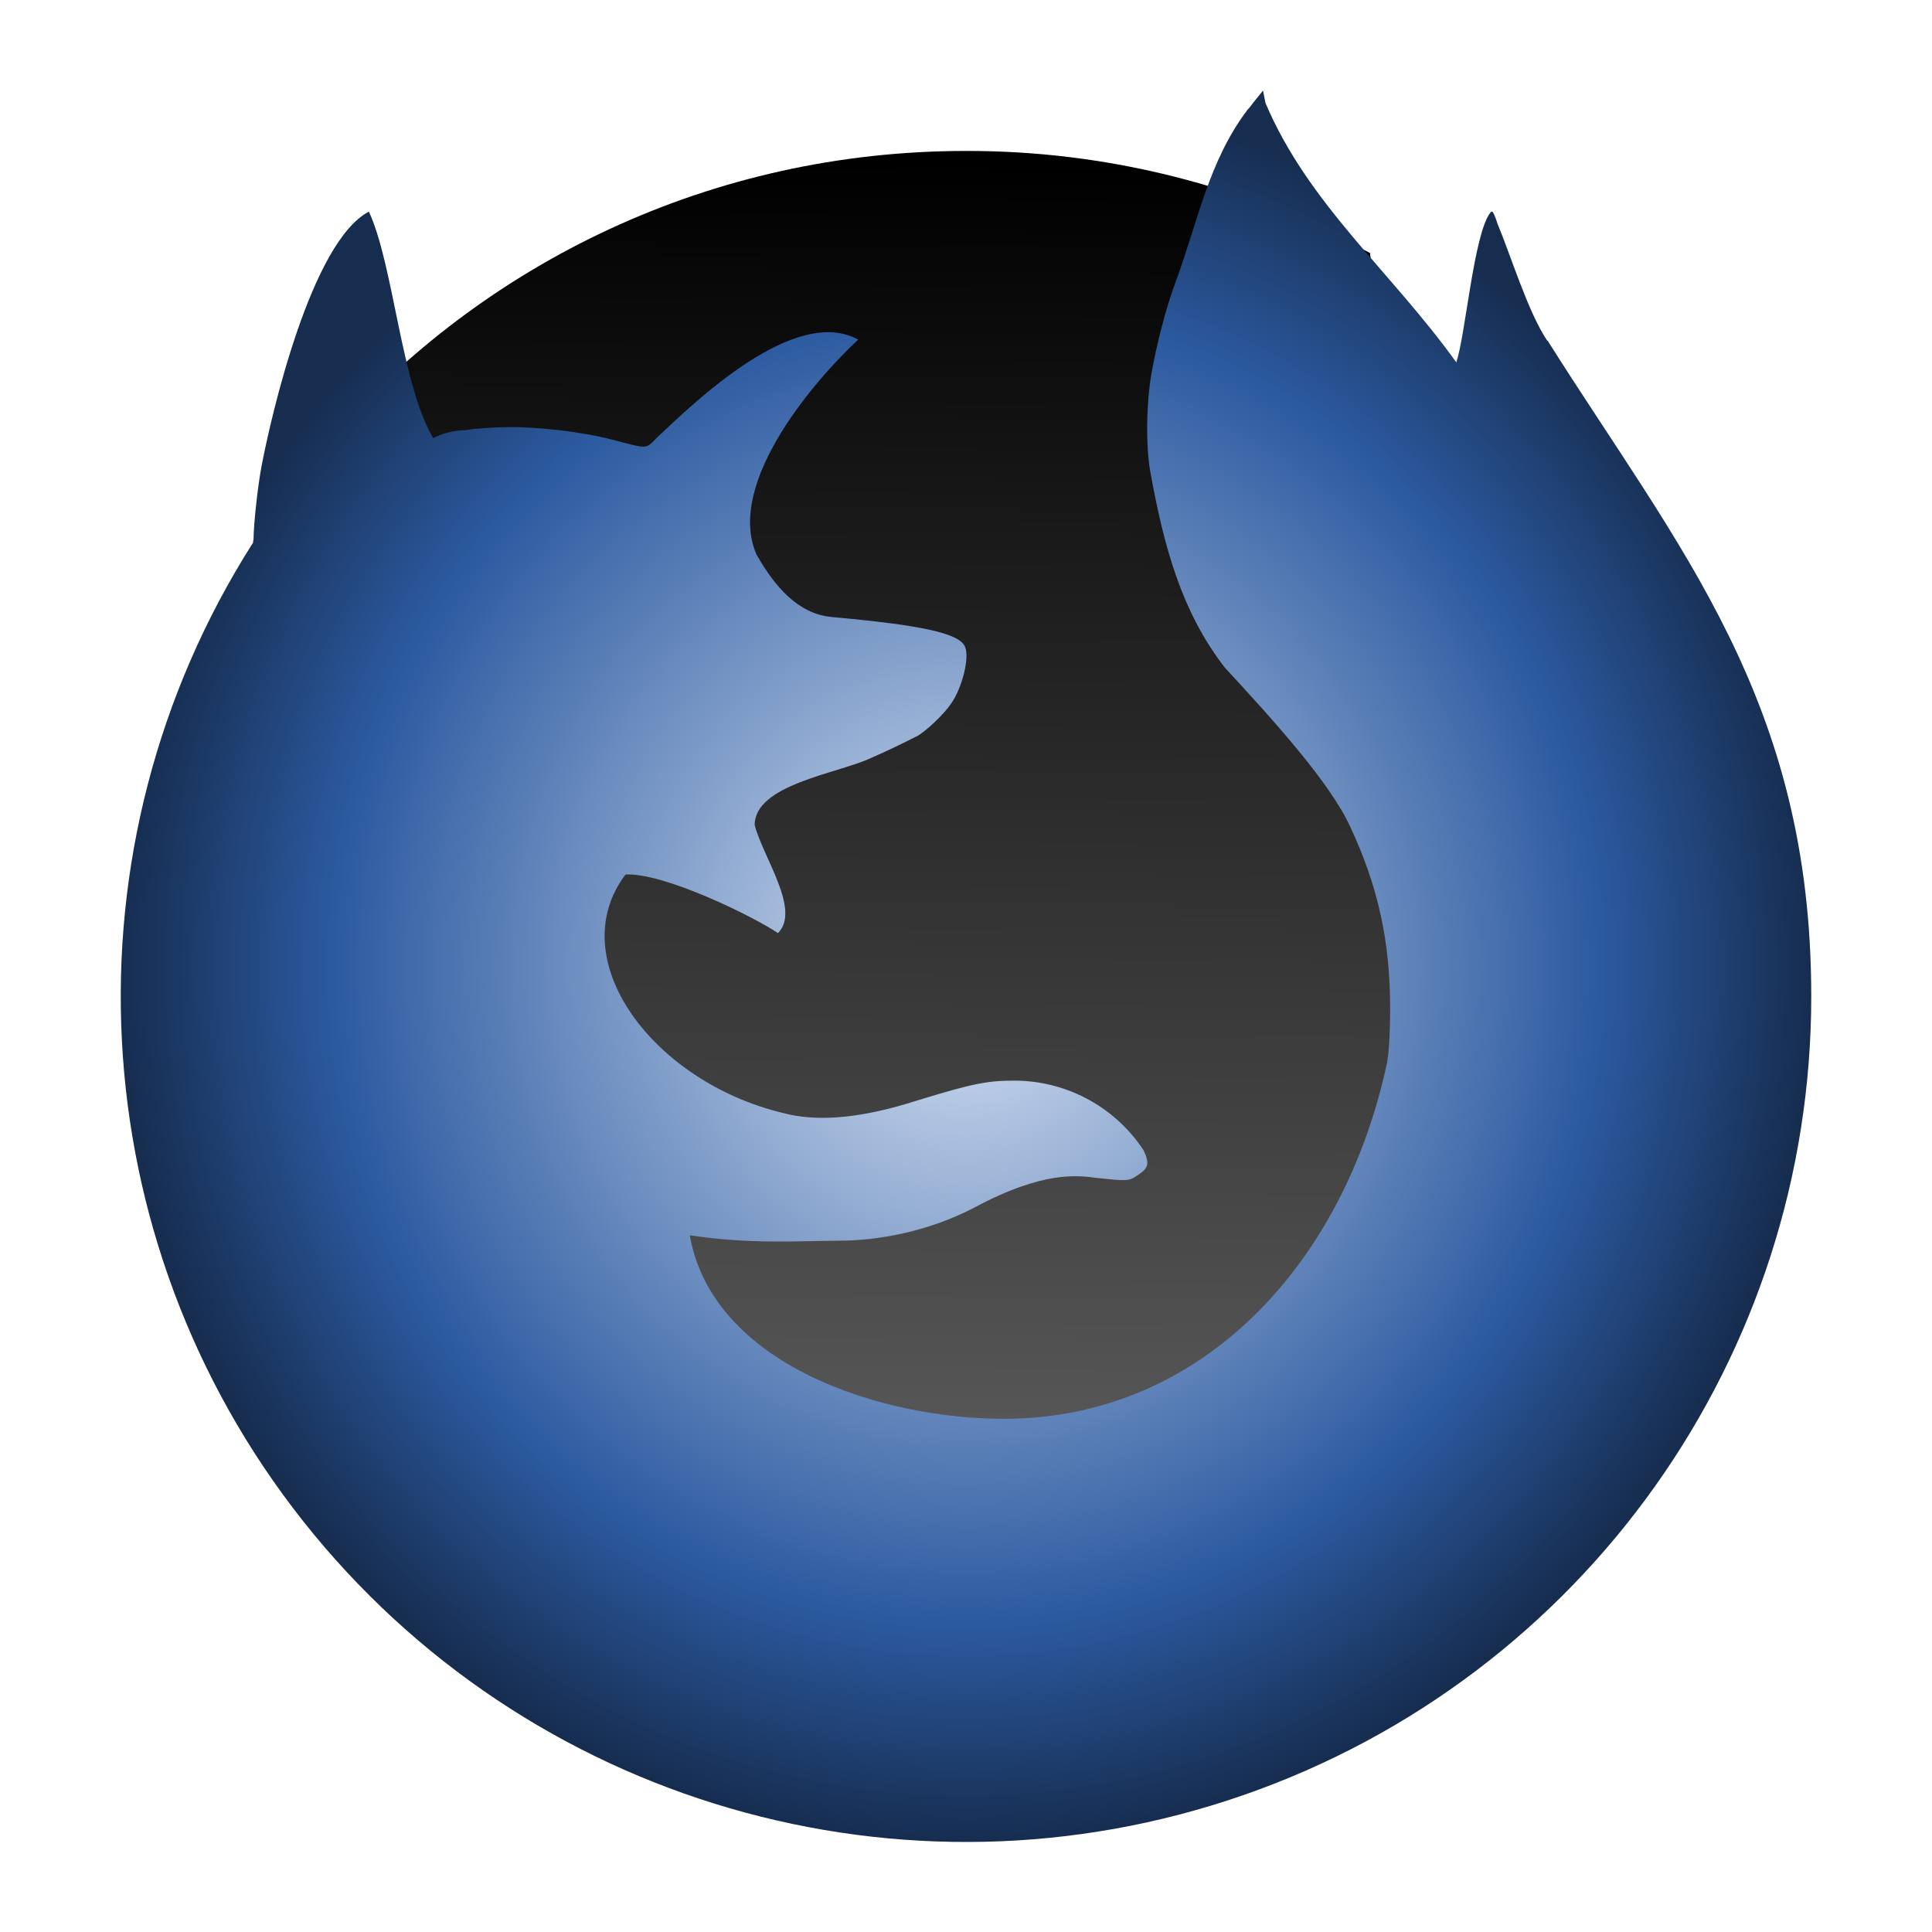
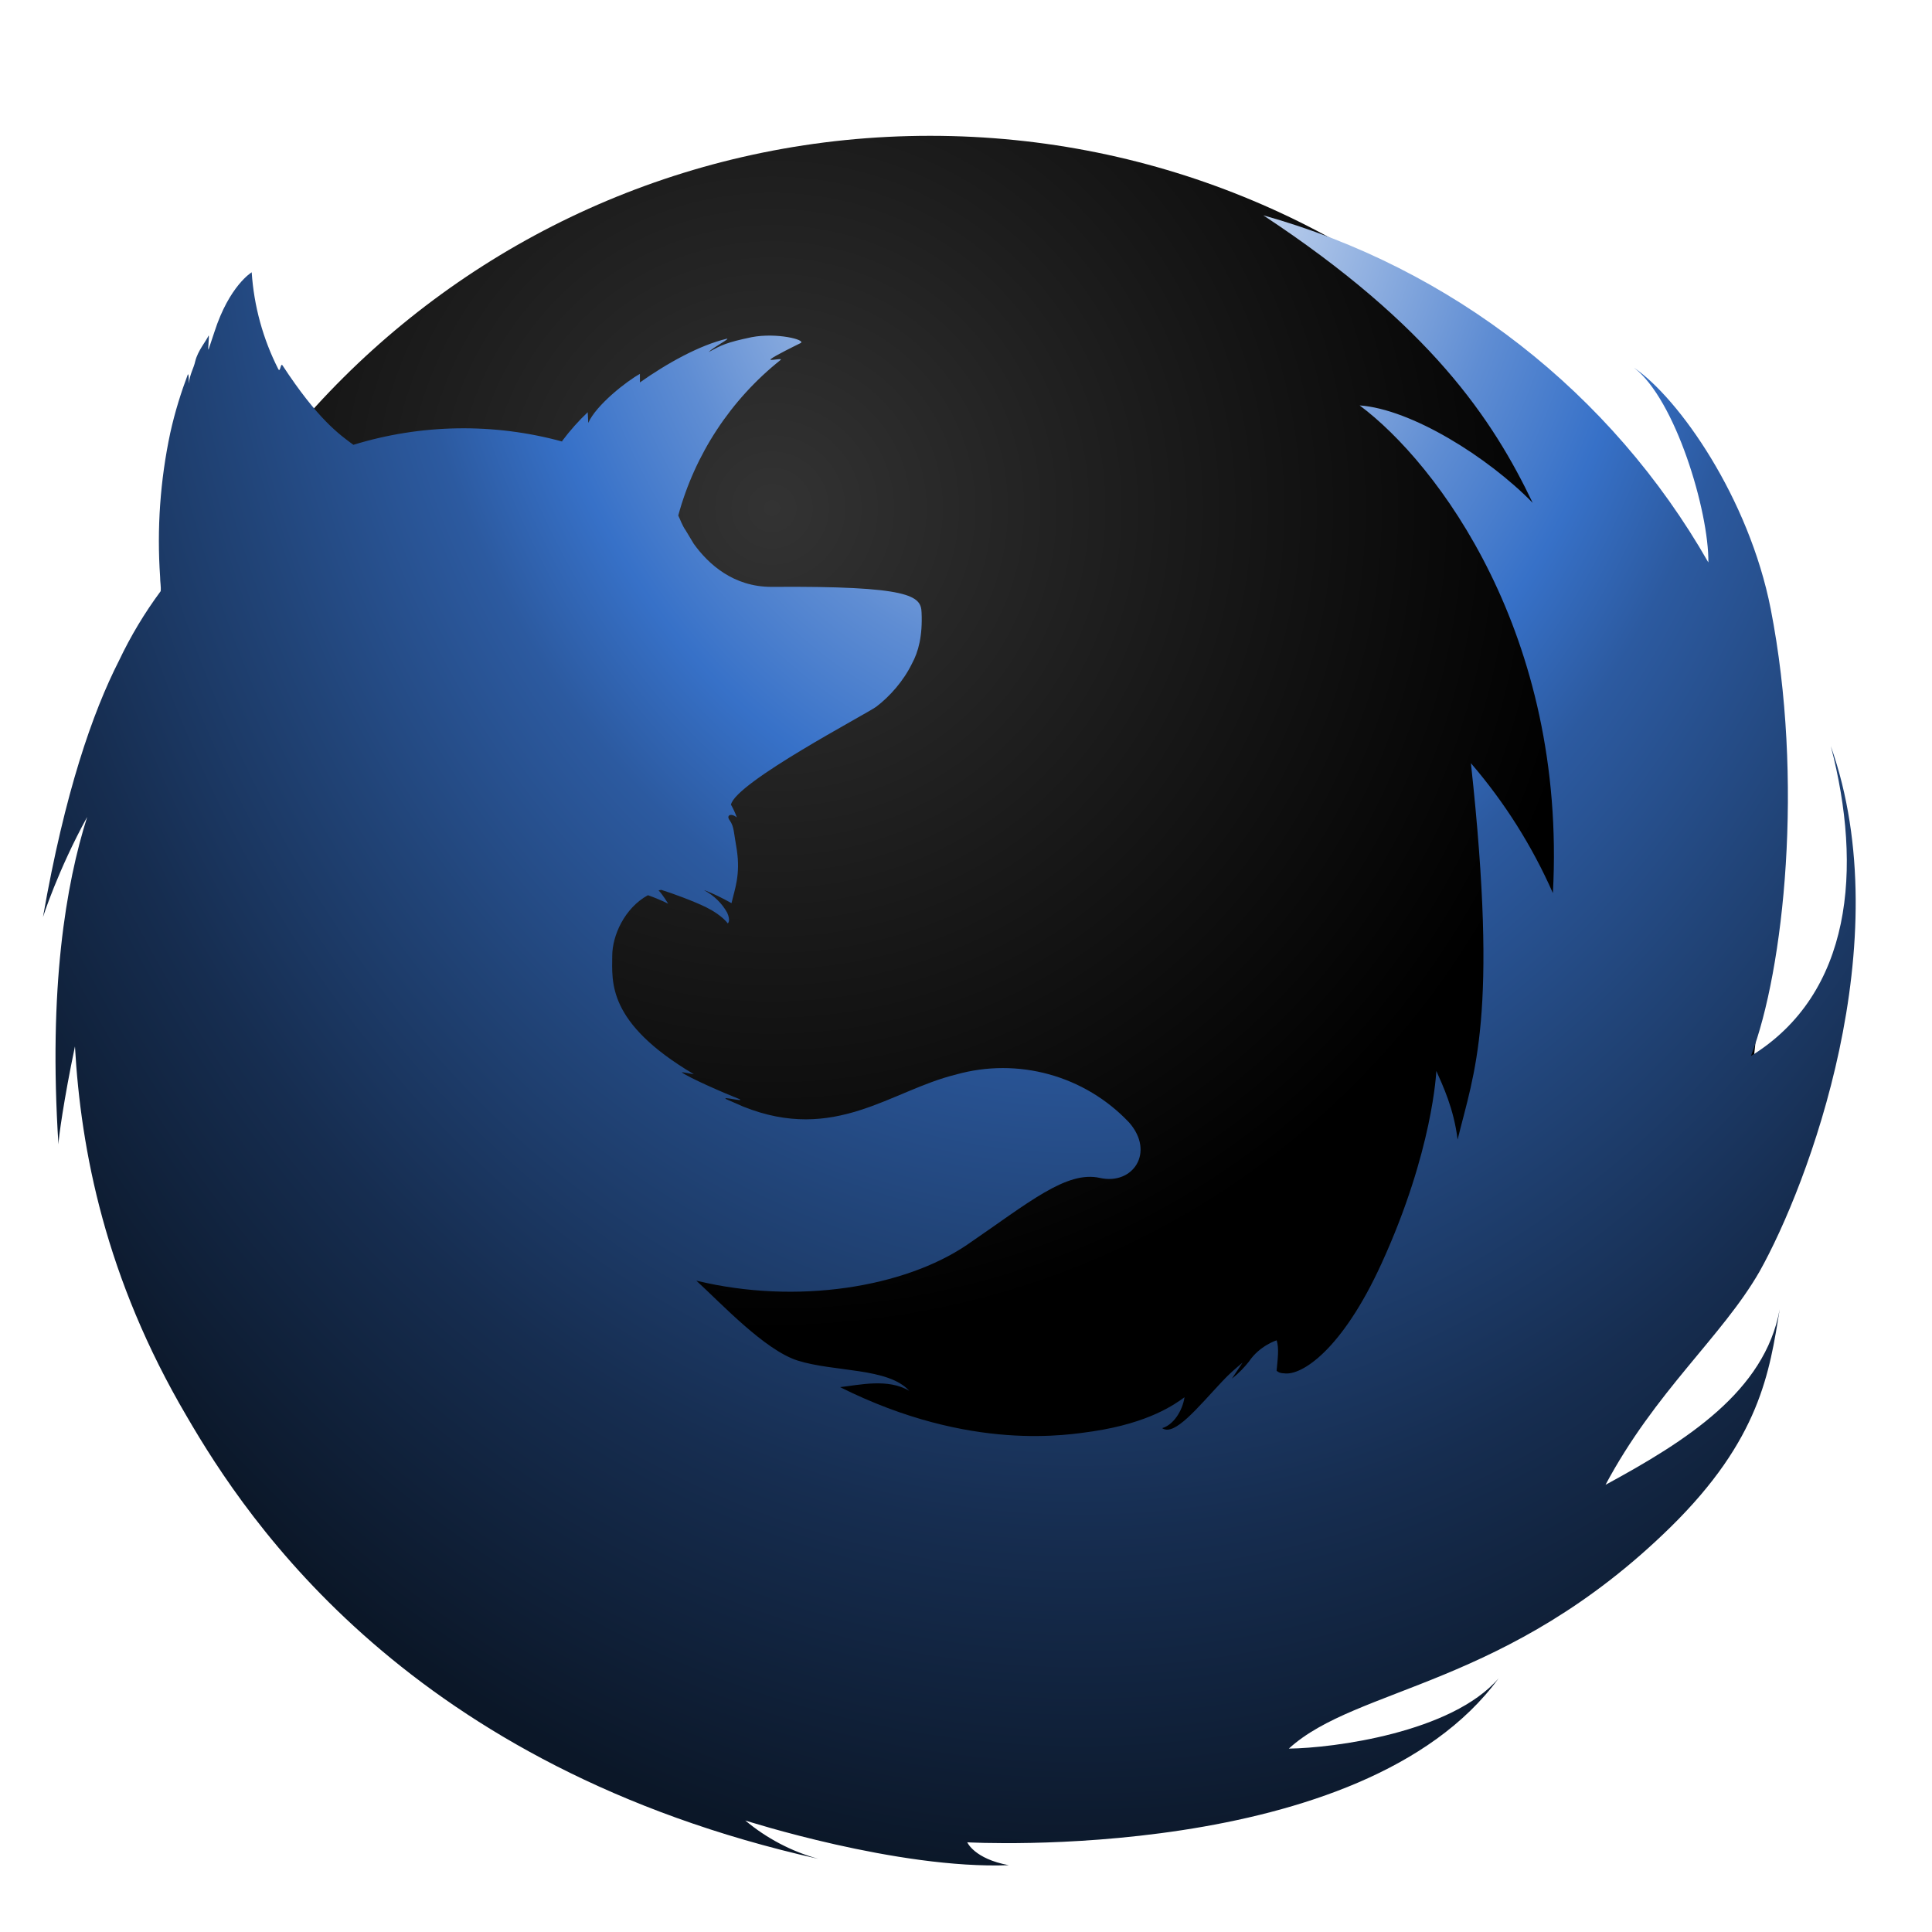
- <svg xmlns="http://www.w3.org/2000/svg" xmlns:xlink="http://www.w3.org/1999/xlink" width="64" height="64" version="1">
-   <defs>
+ <svg xmlns="http://www.w3.org/2000/svg" xmlns:xlink="http://www.w3.org/1999/xlink" width="64" height="64" version="1" id="svg31">
+   <defs id="defs25">
+     <linearGradient id="linearGradient848">
+       <stop style="stop-color:#ffffff;stop-opacity:1;" offset="0" id="stop844" />
+       <stop id="stop862" offset="0.172" style="stop-color:#afc6e9;stop-opacity:1" />
+       <stop id="stop860" offset="0.325" style="stop-color:#5f8dd3;stop-opacity:1" />
+       <stop id="stop858" offset="0.421" style="stop-color:#3771c8;stop-opacity:1" />
+       <stop id="stop856" offset="0.504" style="stop-color:#2c5aa0;stop-opacity:1" />
+       <stop id="stop854" offset="0.648" style="stop-color:#214478;stop-opacity:1" />
+       <stop id="stop852" offset="0.805" style="stop-color:#162d50;stop-opacity:1" />
+       <stop style="stop-color:#0b1728;stop-opacity:1" offset="1" id="stop846" />
+     </linearGradient>
+     <linearGradient id="linearGradient879">
+       <stop style="stop-color:#333333;stop-opacity:1" offset="0" id="stop875" />
+       <stop style="stop-color:#000000;stop-opacity:1" offset="1" id="stop877" />
+     </linearGradient>
    <linearGradient id="c">
-       <stop offset="0" stop-color="#d7e3f4" />
-       <stop offset=".75" stop-color="#2c5aa0" />
-       <stop offset="1" stop-color="#162d50" />
+       <stop offset="0" stop-color="#fca" id="stop4" />
+       <stop offset=".78" stop-color="#f60" id="stop6" />
+       <stop offset="1" stop-color="#d45500" id="stop8" />
    </linearGradient>
    <linearGradient id="b">
-       <stop offset="0" stop-color="#666" />
-       <stop offset="1" />
+       <stop offset="0" stop-color="#666" id="stop11" />
+       <stop offset="1" id="stop13" />
    </linearGradient>
    <linearGradient id="a">
-       <stop offset="0" stop-color="#afc6e9" />
-       <stop offset="1" stop-color="#214478" />
+       <stop offset="0" stop-color="#ffe6d5" id="stop16" />
+       <stop stop-color="#f60" offset=".76" id="stop18" />
+       <stop offset="1" stop-color="#d45500" id="stop20" />
    </linearGradient>
    <linearGradient xlink:href="#b" id="d" x1="10.76" y1="54.61" x2="11.16" y2="5.25" gradientUnits="userSpaceOnUse" />
-     <radialGradient xlink:href="#c" id="e" cx="32" cy="32.01" fx="32" fy="32.01" r="28" gradientTransform="matrix(1 0 0 1.036 0 -1.15)" gradientUnits="userSpaceOnUse" />
+     <radialGradient xlink:href="#c" id="e" cx="32" cy="32.01" fx="32" fy="32.01" r="28" gradientTransform="matrix(1,0,0,1.036,120,-1.15)" gradientUnits="userSpaceOnUse" />
+     <radialGradient id="o" cx="241.3" cy="225.087" r="322.09" gradientTransform="matrix(0.1707208,0,0,-0.1674933,-5.382844,37.46801)" gradientUnits="userSpaceOnUse" fx="241.3" fy="225.087">
+       <stop stop-color="#fff" offset=".12" id="stop94" />
+       <stop stop-color="#FFFFFD" offset=".12" id="stop96" />
+       <stop stop-color="#FFE953" offset=".25" id="stop98" />
+       <stop stop-color="#FFE447" offset=".29" id="stop100" />
+       <stop stop-color="#F9D61E" offset=".35" id="stop102" />
+       <stop stop-color="#F2C500" offset=".41" id="stop104" />
+       <stop stop-color="#ECA300" offset=".47" id="stop106" />
+       <stop stop-color="#E67D00" offset=".55" id="stop108" />
+       <stop stop-color="#DE510E" offset=".76" id="stop110" />
+       <stop stop-color="#C8331A" offset=".9" id="stop112" />
+       <stop stop-color="#B6151E" offset="1" id="stop114" />
+     </radialGradient>
+     <radialGradient xlink:href="#linearGradient879" id="radialGradient881" cx="25.576" cy="16.749" fx="25.576" fy="16.749" r="27.476" gradientTransform="matrix(1,0,0,0.9944238,0,0.1774421)" gradientUnits="userSpaceOnUse" />
+     <radialGradient xlink:href="#linearGradient848" id="radialGradient850" cx="35.807" cy="0.098" fx="35.807" fy="0.098" r="30.024" gradientTransform="matrix(9.1443425e-8,1.969181,-1.52055,6.8368643e-8,35.95596,-67.33072)" gradientUnits="userSpaceOnUse" />
  </defs>
-   <path d="M45.38 8.38A27.97 27.97 0 0 0 32 5c-8.44 0-15.98 3.7-21.1 9.56-.68 21.82 23.88 45.8 34.46 38.11 6-4.36 2.06-30.25.02-44.3z" fill="url(#d)" />
-   <path d="M41.84 3l-.34.42c-.05.07-.1.14-.17.21-1.3 1.72-1.63 3.66-2.4 5.75-.3.8-.61 2-.79 3.01-.17 1-.19 2.44-.02 3.32.43 2.34 1 4.53 2.45 6.4 1.67 1.81 3.48 3.81 4.16 5.28.93 2 1.32 3.8 1.32 6.03 0 .67-.03 1.36-.1 1.77-1.4 6.6-6.07 11.77-12.62 11.81-4.15.02-9.73-1.8-10.48-6.08 2 .3 3.5.19 4.92.18 1.32 0 2.98-.3 4.51-1.1 2.3-1.23 3.43-1.06 4.05-.98.93.1 1.04.1 1.25-.02.42-.27.55-.38.3-.9a5.13 5.13 0 0 0-4.44-2.3c-.94 0-1.73.25-3.43.77-1.69.5-3.02.58-4.07.3-4.33-1.04-7.33-5.1-5.22-7.9 1.27-.07 4.24 1.39 5.05 1.94.77-.76-.5-2.52-.77-3.58 0-1.33 2.7-1.7 3.81-2.2a32.1 32.1 0 0 0 1.58-.75c.3-.17.9-.74 1.13-1.09.36-.53.6-1.5.45-1.86-.18-.45-1.42-.72-4.41-.99-1.13-.1-1.9-1.02-2.5-2.07-1.05-2.41 2.05-5.9 3.37-7.12-2.1-1.15-5.41 2.06-6.66 3.24-.4.4-.28.39-1.5.07l-.25-.06-.1-.02-.17-.04-.12-.02-.14-.03-.15-.02-.11-.02a15.76 15.76 0 0 0-2.1-.2h-.32a11.3 11.3 0 0 0-.98.05h-.02c-.1 0-.18.02-.26.03l-.12.02c-.4 0-.77.11-1.08.26-1.06-1.78-1.31-5.73-2.13-7.5-1.91 1-3.23 6.73-3.55 8.4-.13.67-.27 1.97-.27 2.43l-.02.14A28 28 0 1 0 60 33c0-9.8-4.39-14.83-8.73-21.71l-.02-.01c-.64-.96-1.2-2.81-1.64-3.86-.07-.23-.15-.41-.18-.41-.02 0-.03 0-.05.02-.56.68-.84 4.14-1.14 4.97-2.18-3.03-4.9-5.24-6.32-8.59z" fill="url(#e)" />
+   <ellipse style="opacity:1;fill:url(#radialGradient881);fill-opacity:1;stroke:none;stroke-width:0.859;stroke-opacity:0.318" id="path873" cx="30.81" cy="31.822" rx="27.476" ry="27.323" />
+   <path d="m 53.17,49.214 c 1.658,-3.122 3.88,-4.938 5.115,-7.09 1.605,-2.857 4.656,-10.917 2.363,-17.407 1.058,4.056 0.705,8.201 -2.645,10.264 1.093,-2.857 1.764,-9.136 0.653,-14.815 -0.723,-3.668 -3.033,-6.966 -4.533,-7.989 1.376,1.041 2.487,4.762 2.469,6.455 A 24.603,24.603 0 0 0 41.848,7.133 c 5.538,3.651 7.601,6.755 8.924,9.524 -1.481,-1.517 -4.021,-3.104 -5.732,-3.227 2.557,1.905 6.861,7.584 6.402,16.155 a 17.284,17.284 0 0 0 -2.716,-4.303 c 0.917,8.43 0.106,10.229 -0.441,12.469 -0.123,-1.023 -0.494,-1.799 -0.705,-2.275 0,0 -0.106,2.645 -1.817,6.384 -1.305,2.857 -2.645,3.721 -3.227,3.633 -0.176,0 -0.247,-0.088 -0.247,-0.088 0.035,-0.37 0.088,-0.758 0,-1.005 0,0 -0.564,0.176 -0.917,0.705 -0.141,0.176 -0.317,0.37 -0.564,0.564 l 0.353,-0.529 c -0.212,0.176 -0.441,0.37 -0.67,0.617 -0.829,0.882 -1.587,1.834 -1.993,1.552 0.37,-0.106 0.67,-0.564 0.741,-1.023 -0.317,0.229 -1.164,0.847 -3.033,1.129 -0.776,0.106 -4.039,0.705 -8.377,-1.464 0.635,-0.071 1.587,-0.3 2.293,0.123 -0.705,-0.776 -2.469,-0.617 -3.704,-1.005 -1.093,-0.353 -2.522,-1.887 -3.351,-2.645 3.351,0.811 6.896,0.212 8.959,-1.182 2.063,-1.411 3.298,-2.469 4.409,-2.222 1.093,0.247 1.834,-0.847 0.97,-1.834 a 5.749,5.749 0 0 0 -5.749,-1.587 c -2.152,0.529 -4.003,2.275 -7.037,1.058 l -0.564,-0.247 c -0.176,-0.106 0.635,0.106 0.441,0 -0.582,-0.229 -1.658,-0.705 -1.905,-0.882 -0.053,-0.035 0.423,0.071 0.388,0.053 -2.892,-1.711 -2.698,-3.069 -2.698,-3.915 0,-0.67 0.406,-1.587 1.182,-2.011 0.406,0.141 0.67,0.282 0.67,0.282 0,0 -0.176,-0.3 -0.317,-0.441 l 0.088,-0.018 c 0.353,0.106 1.111,0.388 1.499,0.582 0.529,0.265 0.705,0.529 0.705,0.529 0,0 0.106,-0.071 -0.018,-0.353 a 1.869,1.869 0 0 0 -0.758,-0.741 h 0.018 c 0.282,0.106 0.564,0.247 0.882,0.423 0.106,-0.459 0.3,-0.935 0.176,-1.764 -0.106,-0.6 -0.088,-0.758 -0.229,-0.97 -0.141,-0.176 0.035,-0.265 0.229,-0.106 a 2.645,2.645 0 0 0 -0.194,-0.423 c 0.159,-0.741 4.48,-2.998 4.815,-3.245 0.441,-0.335 0.899,-0.847 1.182,-1.429 0.212,-0.388 0.353,-0.917 0.317,-1.693 -0.018,-0.547 -0.353,-0.882 -4.973,-0.847 -1.252,0 -2.081,-0.741 -2.575,-1.429 l -0.265,-0.441 c -0.123,-0.176 -0.176,-0.353 -0.247,-0.494 a 9.912,9.912 0 0 1 3.386,-5.15 c 0.106,-0.088 -0.423,0.053 -0.317,-0.035 0.123,-0.106 0.847,-0.459 0.988,-0.529 0.176,-0.106 -0.794,-0.353 -1.623,-0.194 -0.847,0.176 -1.005,0.265 -1.429,0.494 0.176,-0.176 0.741,-0.459 0.6,-0.441 -0.899,0.212 -1.975,0.811 -2.875,1.446 v -0.282 c -0.423,0.229 -1.446,1.023 -1.711,1.623 l -0.018,-0.353 c -0.3,0.282 -0.582,0.6 -0.847,0.952 v 0.018 A 12.416,12.416 0 0 0 11.707,14.735 c -0.459,-0.335 -1.182,-0.847 -2.346,-2.628 -0.071,-0.106 -0.071,0.247 -0.141,0.123 A 8.289,8.289 0 0 1 8.338,9.02 c 0,0 -0.741,0.441 -1.235,1.975 l -0.194,0.582 c -0.035,0.035 0.035,-0.494 0,-0.459 -0.088,0.194 -0.353,0.494 -0.441,0.847 -0.053,0.247 -0.176,0.406 -0.212,0.741 0,-0.071 0,-0.353 -0.035,-0.3 -0.212,0.564 -0.423,1.217 -0.582,1.94 a 17.196,17.196 0 0 0 -0.335,4.762 c 0,0.176 0.035,0.335 0.018,0.476 a 13.756,13.756 0 0 0 -1.376,2.293 c -0.882,1.728 -1.799,4.374 -2.522,8.501 0,0 0.494,-1.552 1.464,-3.316 -0.705,2.222 -1.287,5.661 -0.952,10.846 0,-0.176 0.176,-1.481 0.547,-3.245 0.194,3.439 1.005,7.672 3.704,12.257 2.028,3.492 7.407,11.622 20.917,14.656 a 6.455,6.455 0 0 1 -2.416,-1.27 c 0,0 5.044,1.623 8.73,1.481 -1.146,-0.212 -1.376,-0.758 -1.376,-0.758 0,0 13.086,0.741 17.601,-5.432 -1.552,1.799 -5.467,2.31 -6.949,2.328 2.257,-2.063 7.231,-2.028 12.645,-7.337 2.963,-2.91 3.28,-5.132 3.615,-7.213 -0.494,2.716 -3.086,4.356 -5.785,5.82 z" id="path325" style="fill:url(#radialGradient850);stroke-width:1.764;fill-opacity:1" />
</svg>
